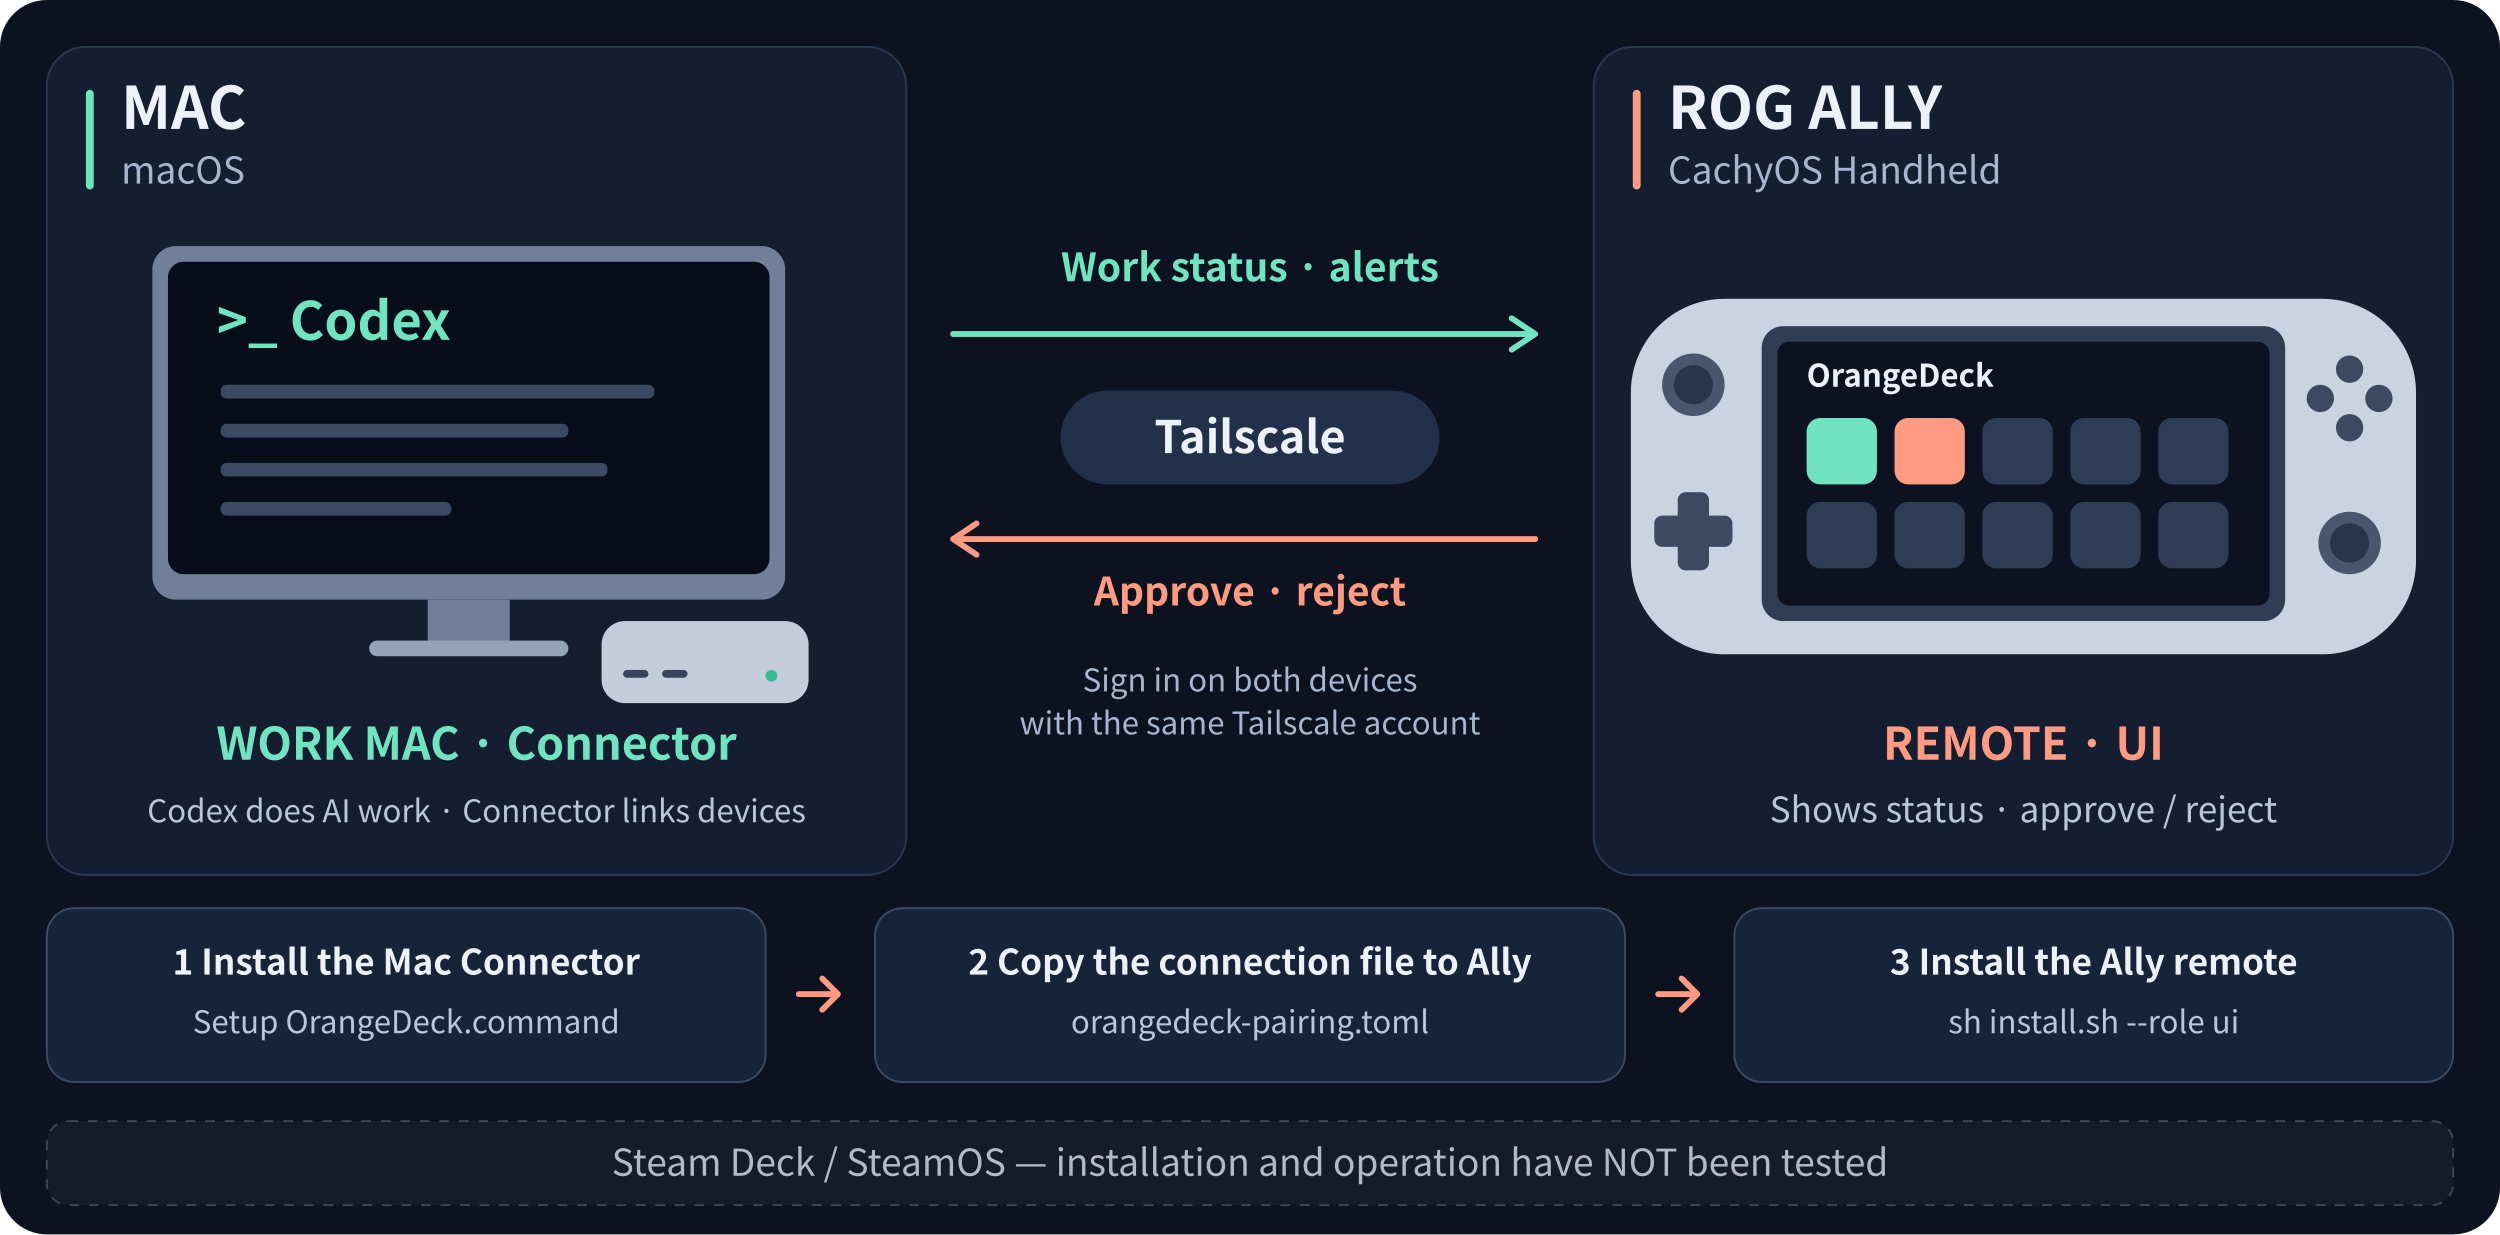
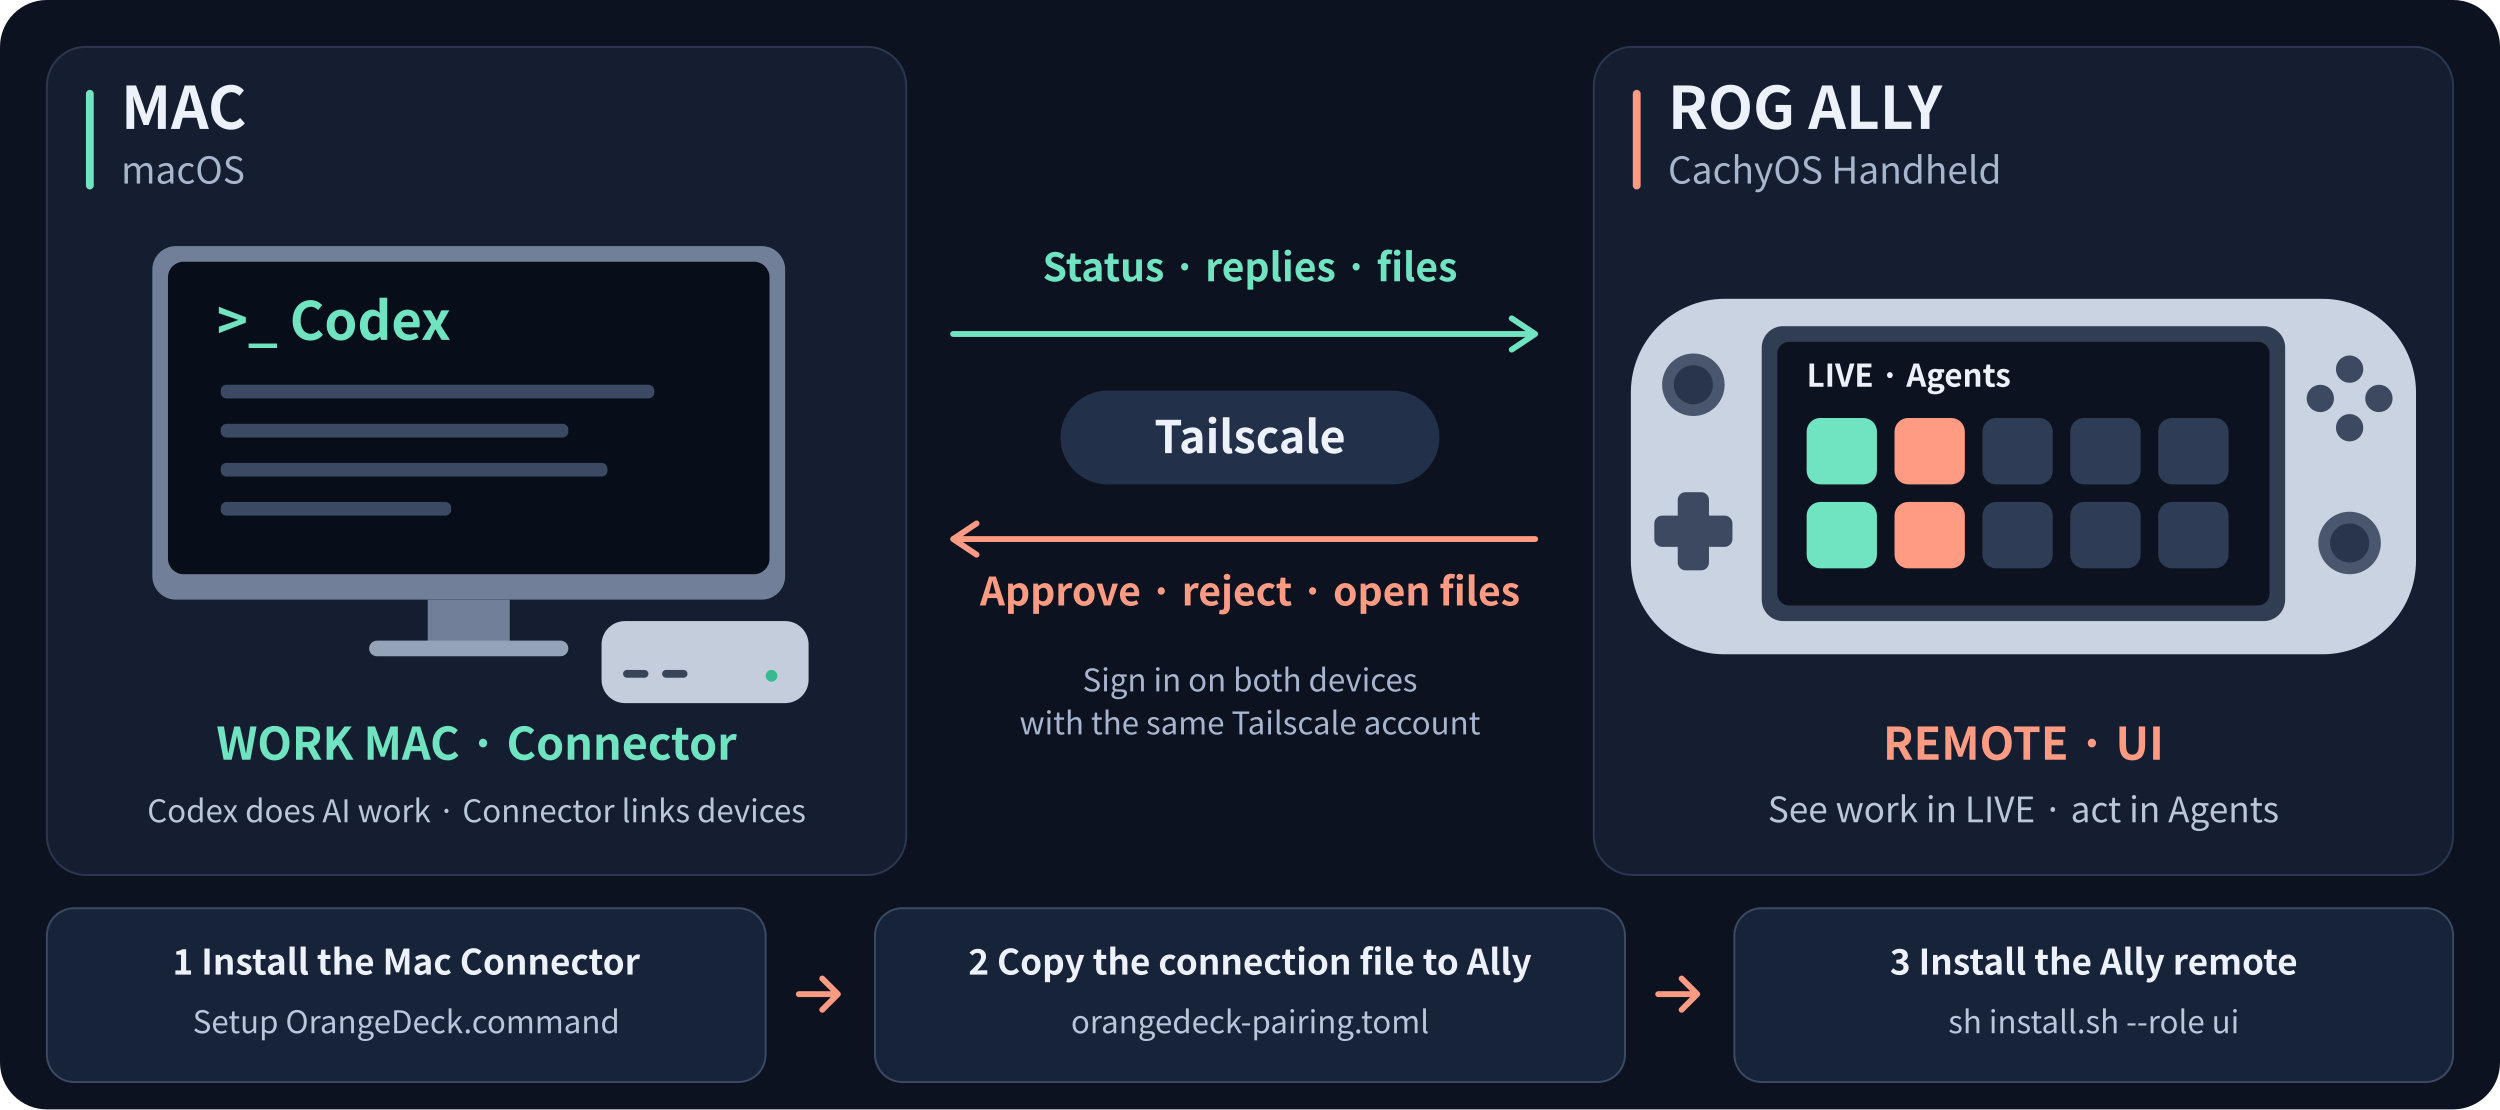
- <svg xmlns="http://www.w3.org/2000/svg" width="1280" height="632" viewBox="0 0 1280 632" role="img" aria-labelledby="title description">
-   <rect x="0" y="0" width="1280" height="632" rx="24" fill="#0c1220" />
+ <svg xmlns="http://www.w3.org/2000/svg" width="1280" height="568" viewBox="0 0 1280 568" role="img" aria-labelledby="title description">
+   <rect x="0" y="0" width="1280" height="568" rx="24" fill="#0c1220" />
  <rect x="24" y="24" width="440" height="424" rx="20" fill="#151e30" stroke="#2b3750" />
  <rect x="44" y="46" width="4" height="51" rx="2" fill="#70e4c0" />
  <rect x="816" y="24" width="440" height="424" rx="20" fill="#151e30" stroke="#2b3750" />
  <rect x="836" y="46" width="4" height="51" rx="2" fill="#ff9b83" />
  <text x="62" y="66" font-family="Noto Sans CJK KR, Apple SD Gothic Neo, Malgun Gothic, sans-serif" font-size="30" fill="#edf2fa" font-weight="800" text-anchor="start">MAC</text>
  <text x="62" y="94" font-family="Noto Sans CJK KR, Apple SD Gothic Neo, Malgun Gothic, sans-serif" font-size="19" fill="#a7b6ce" font-weight="400" text-anchor="start">macOS</text>
  <text x="854" y="66" font-family="Noto Sans CJK KR, Apple SD Gothic Neo, Malgun Gothic, sans-serif" font-size="30" fill="#edf2fa" font-weight="800" text-anchor="start">ROG ALLY</text>
  <text x="854" y="94" font-family="Noto Sans CJK KR, Apple SD Gothic Neo, Malgun Gothic, sans-serif" font-size="19" fill="#a7b6ce" font-weight="400" text-anchor="start">CachyOS Handheld</text>
  <rect x="78" y="126" width="324" height="181" rx="12" fill="#718098" />
  <rect x="86" y="134" width="308" height="160" rx="8" fill="#080e19" />
  <text x="111" y="174" font-family="Noto Sans CJK KR, Apple SD Gothic Neo, Malgun Gothic, sans-serif" font-size="27" fill="#70e4c0" font-weight="700" text-anchor="start">&gt;_ Codex</text>
  <rect x="113" y="197" width="222" height="7" rx="3" fill="#3b4963" />
  <rect x="113" y="217" width="178" height="7" rx="3" fill="#3b4963" />
  <rect x="113" y="237" width="198" height="7" rx="3" fill="#3b4963" />
  <rect x="113" y="257" width="118" height="7" rx="3" fill="#3b4963" />
  <rect x="219" y="307" width="42" height="24" rx="0" fill="#718098" />
  <rect x="189" y="328" width="102" height="8" rx="4" fill="#95a3b9" />
  <rect x="308" y="318" width="106" height="42" rx="12" fill="#c4cddb" />
  <rect x="319" y="343" width="13" height="4" rx="2" fill="#384459" />
  <rect x="339" y="343" width="13" height="4" rx="2" fill="#384459" />
  <circle cx="395" cy="346" r="3" fill="#36ba91" />
  <rect x="835" y="153" width="402" height="182" rx="48" fill="#c9d3e2" />
  <rect x="902" y="167" width="268" height="151" rx="11" fill="#313d52" />
  <rect x="910" y="175" width="252" height="135" rx="6" fill="#0c1220" />
-   <text x="925" y="198" font-family="Noto Sans CJK KR, Apple SD Gothic Neo, Malgun Gothic, sans-serif" font-size="16" fill="#edf2fa" font-weight="700" text-anchor="start">OrangeDeck</text>
+   <text x="925" y="198" font-family="Noto Sans CJK KR, Apple SD Gothic Neo, Malgun Gothic, sans-serif" font-size="16" fill="#edf2fa" font-weight="700" text-anchor="start">LIVE · Agents</text>
  <rect x="925" y="214" width="36" height="34" rx="7" fill="#70e4c0" />
  <rect x="970" y="214" width="36" height="34" rx="7" fill="#ff9b83" />
  <rect x="1015" y="214" width="36" height="34" rx="7" fill="#2e3c56" />
  <rect x="1060" y="214" width="36" height="34" rx="7" fill="#2e3c56" />
  <rect x="1105" y="214" width="36" height="34" rx="7" fill="#2e3c56" />
-   <rect x="925" y="257" width="36" height="34" rx="7" fill="#2e3c56" />
-   <rect x="970" y="257" width="36" height="34" rx="7" fill="#2e3c56" />
+   <rect x="925" y="257" width="36" height="34" rx="7" fill="#70e4c0" />
+   <rect x="970" y="257" width="36" height="34" rx="7" fill="#ff9b83" />
  <rect x="1015" y="257" width="36" height="34" rx="7" fill="#2e3c56" />
  <rect x="1060" y="257" width="36" height="34" rx="7" fill="#2e3c56" />
  <rect x="1105" y="257" width="36" height="34" rx="7" fill="#2e3c56" />
  <circle cx="867" cy="197" r="16" fill="#49566d" />
  <circle cx="867" cy="197" r="10" fill="#28354a" />
  <rect x="859" y="252" width="16" height="40" rx="4" fill="#3c4960" />
  <rect x="847" y="264" width="40" height="16" rx="4" fill="#3c4960" />
  <circle cx="1203" cy="189" r="7" fill="#3c4960" />
  <circle cx="1218" cy="204" r="7" fill="#3c4960" />
  <circle cx="1203" cy="219" r="7" fill="#3c4960" />
  <circle cx="1188" cy="204" r="7" fill="#3c4960" />
  <circle cx="1203" cy="278" r="16" fill="#49566d" />
  <circle cx="1203" cy="278" r="10" fill="#28354a" />
  <text x="244" y="389" font-family="Noto Sans CJK KR, Apple SD Gothic Neo, Malgun Gothic, sans-serif" font-size="23" fill="#70e4c0" font-weight="700" text-anchor="middle">WORK MAC · Connector</text>
  <text x="244" y="421" font-family="Noto Sans CJK KR, Apple SD Gothic Neo, Malgun Gothic, sans-serif" font-size="16" fill="#bac6d9" font-weight="400" text-anchor="middle">Codex does AI work · Connector links devices</text>
  <text x="1036" y="389" font-family="Noto Sans CJK KR, Apple SD Gothic Neo, Malgun Gothic, sans-serif" font-size="23" fill="#ff9b83" font-weight="700" text-anchor="middle">REMOTE · UI</text>
-   <text x="1036" y="421" font-family="Noto Sans CJK KR, Apple SD Gothic Neo, Malgun Gothic, sans-serif" font-size="18" fill="#bac6d9" font-weight="400" text-anchor="middle">Shows status · approve / reject</text>
-   <text x="640" y="144" font-family="Noto Sans CJK KR, Apple SD Gothic Neo, Malgun Gothic, sans-serif" font-size="20" fill="#70e4c0" font-weight="600" text-anchor="middle">Work status · alerts</text>
+   <text x="1036" y="421" font-family="Noto Sans CJK KR, Apple SD Gothic Neo, Malgun Gothic, sans-serif" font-size="18" fill="#bac6d9" font-weight="400" text-anchor="middle">See work in LIVE · act in Agents</text>
+   <text x="640" y="144" font-family="Noto Sans CJK KR, Apple SD Gothic Neo, Malgun Gothic, sans-serif" font-size="20" fill="#70e4c0" font-weight="600" text-anchor="middle">Status · replies · files</text>
  <line x1="488" y1="171" x2="784" y2="171" stroke="#70e4c0" stroke-width="3" stroke-linecap="round" />
  <path d="M774 163 L786 171 L774 179" fill="none" stroke="#70e4c0" stroke-width="3" stroke-linecap="round" stroke-linejoin="round" />
  <rect x="543" y="200" width="194" height="48" rx="24" fill="#223049" />
  <text x="640" y="232" font-family="Noto Sans CJK KR, Apple SD Gothic Neo, Malgun Gothic, sans-serif" font-size="23" fill="#edf2fa" font-weight="700" text-anchor="middle">Tailscale</text>
  <line x1="786" y1="276" x2="490" y2="276" stroke="#ff9b83" stroke-width="3" stroke-linecap="round" />
  <path d="M500 268 L488 276 L500 284" fill="none" stroke="#ff9b83" stroke-width="3" stroke-linecap="round" stroke-linejoin="round" />
-   <text x="640" y="310" font-family="Noto Sans CJK KR, Apple SD Gothic Neo, Malgun Gothic, sans-serif" font-size="20" fill="#ff9b83" font-weight="600" text-anchor="middle">Approve · reject</text>
+   <text x="640" y="310" font-family="Noto Sans CJK KR, Apple SD Gothic Neo, Malgun Gothic, sans-serif" font-size="20" fill="#ff9b83" font-weight="600" text-anchor="middle">Approve · reject · open files</text>
  <text x="640" y="354" font-family="Noto Sans CJK KR, Apple SD Gothic Neo, Malgun Gothic, sans-serif" font-size="16" fill="#a7b6ce" font-weight="400" text-anchor="middle">Sign in on both devices</text>
  <text x="640" y="376" font-family="Noto Sans CJK KR, Apple SD Gothic Neo, Malgun Gothic, sans-serif" font-size="16" fill="#a7b6ce" font-weight="400" text-anchor="middle">with the same Tailscale account</text>
  <rect x="24" y="465" width="368" height="89" rx="14" fill="#172338" stroke="#3b4963" />
  <text x="208" y="499" font-family="Noto Sans CJK KR, Apple SD Gothic Neo, Malgun Gothic, sans-serif" font-size="18" fill="#edf2fa" font-weight="700" text-anchor="middle">1  Install the Mac Connector</text>
  <text x="208" y="529" font-family="Noto Sans CJK KR, Apple SD Gothic Neo, Malgun Gothic, sans-serif" font-size="16" fill="#bac6d9" text-anchor="middle">Setup OrangeDeck.command</text>
  <rect x="448" y="465" width="384" height="89" rx="14" fill="#172338" stroke="#3b4963" />
  <text x="640" y="499" font-family="Noto Sans CJK KR, Apple SD Gothic Neo, Malgun Gothic, sans-serif" font-size="18" fill="#edf2fa" font-weight="700" text-anchor="middle">2  Copy the connection file to Ally</text>
  <text x="640" y="529" font-family="Noto Sans CJK KR, Apple SD Gothic Neo, Malgun Gothic, sans-serif" font-size="16" fill="#bac6d9" text-anchor="middle">orangedeck-pairing.toml</text>
  <rect x="888" y="465" width="368" height="89" rx="14" fill="#172338" stroke="#3b4963" />
  <text x="1072" y="499" font-family="Noto Sans CJK KR, Apple SD Gothic Neo, Malgun Gothic, sans-serif" font-size="18" fill="#edf2fa" font-weight="700" text-anchor="middle">3  Install the Ally remote</text>
  <text x="1072" y="529" font-family="Noto Sans CJK KR, Apple SD Gothic Neo, Malgun Gothic, sans-serif" font-size="16" fill="#bac6d9" text-anchor="middle">sh install.sh --role ui</text>
  <path d="M409 509 L429 509 M421 501 L429 509 L421 517" fill="none" stroke="#ff9b83" stroke-width="3" stroke-linecap="round" stroke-linejoin="round" />
  <path d="M849 509 L869 509 M861 501 L869 509 L861 517" fill="none" stroke="#ff9b83" stroke-width="3" stroke-linecap="round" stroke-linejoin="round" />
-   <rect x="24" y="574" width="1232" height="43" rx="11" fill="#151b29" stroke="#3b4558" stroke-dasharray="5 5" />
-   <text x="640" y="602" font-family="Noto Sans CJK KR, Apple SD Gothic Neo, Malgun Gothic, sans-serif" font-size="19" fill="#b1bacb" font-weight="400" text-anchor="middle">Steam Deck / SteamOS — installation and operation have NOT been tested</text>
</svg>
